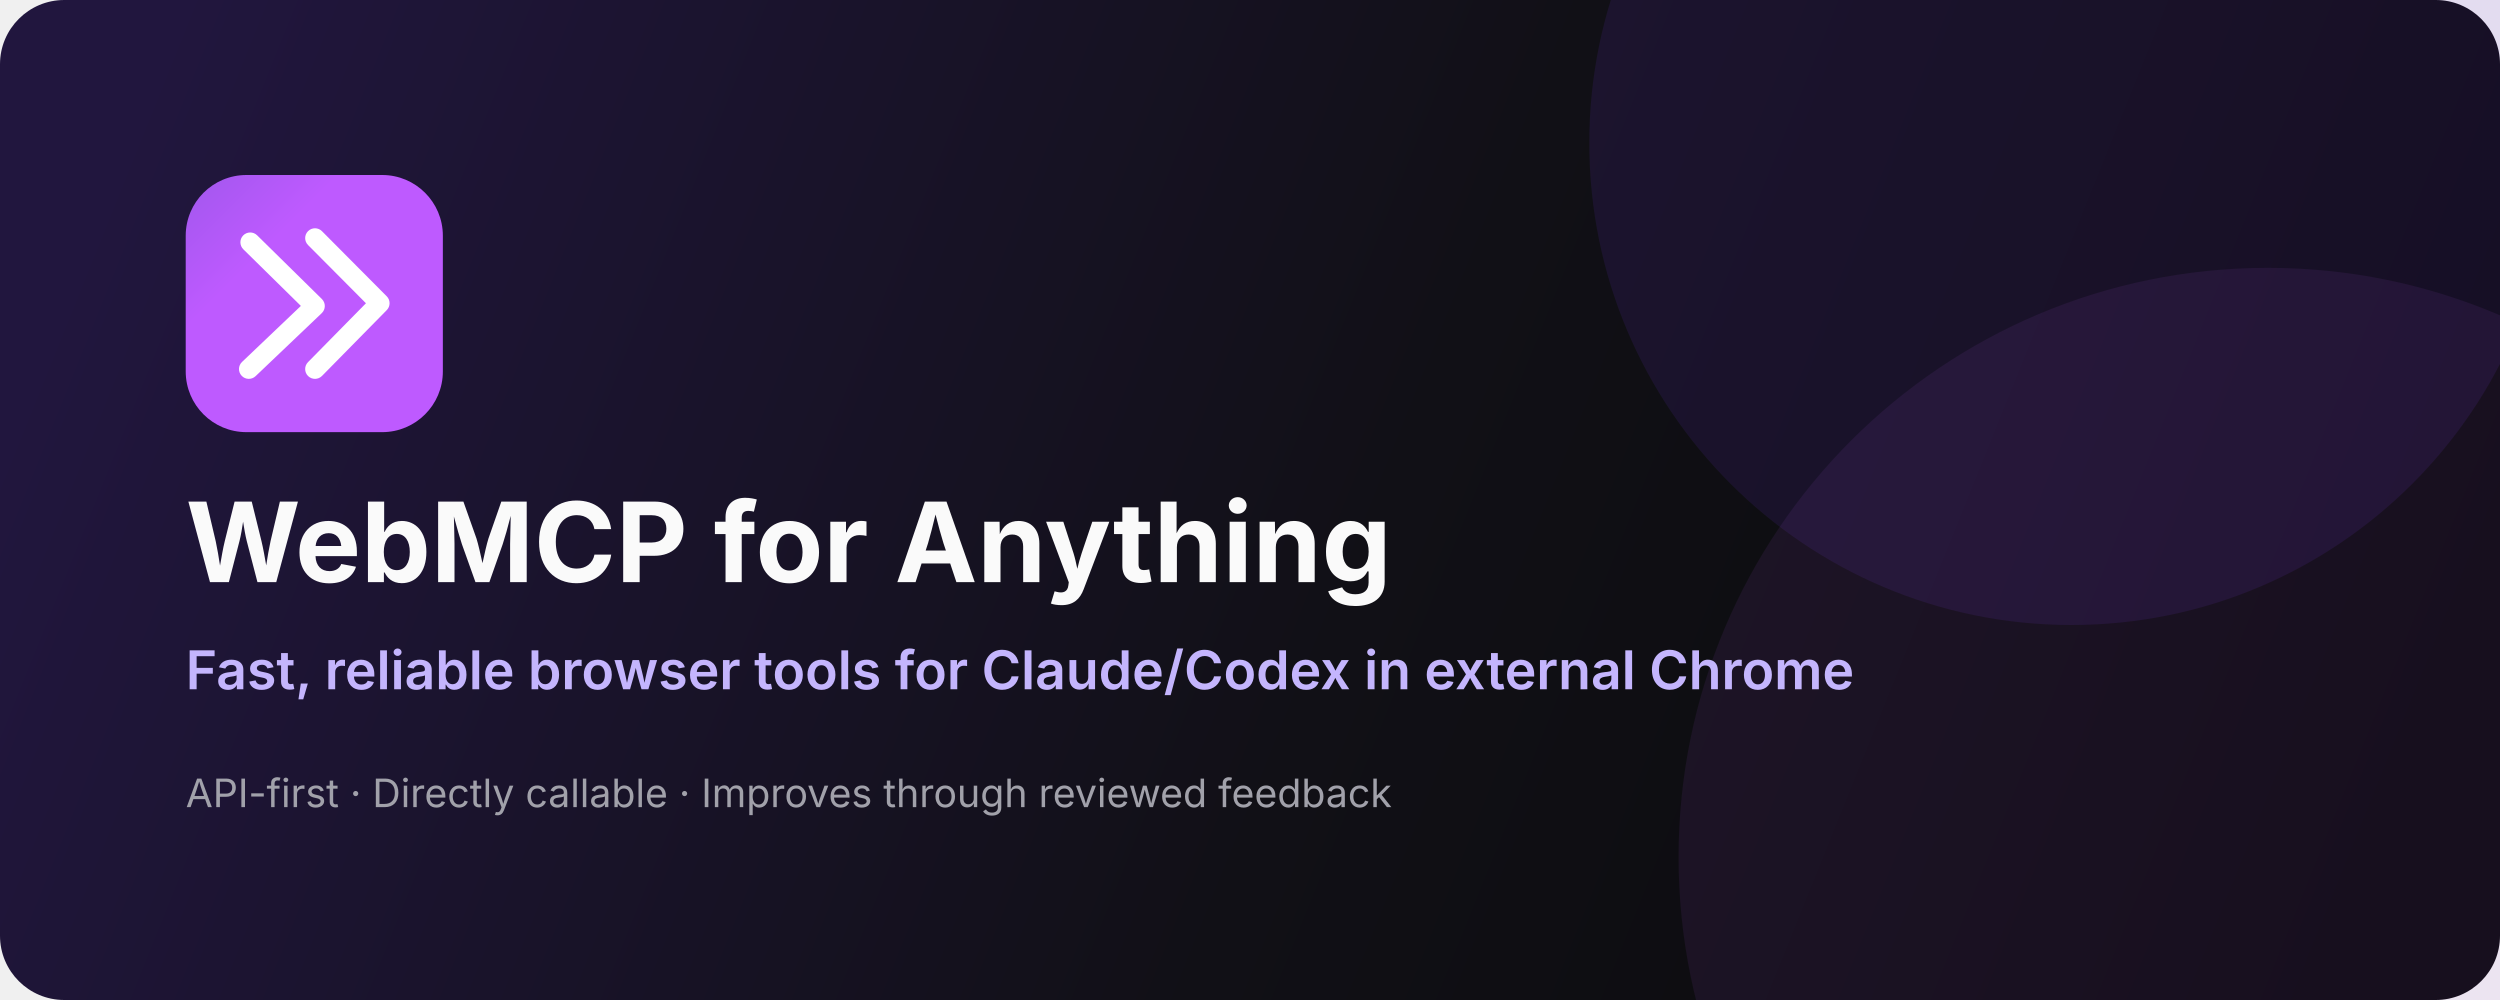
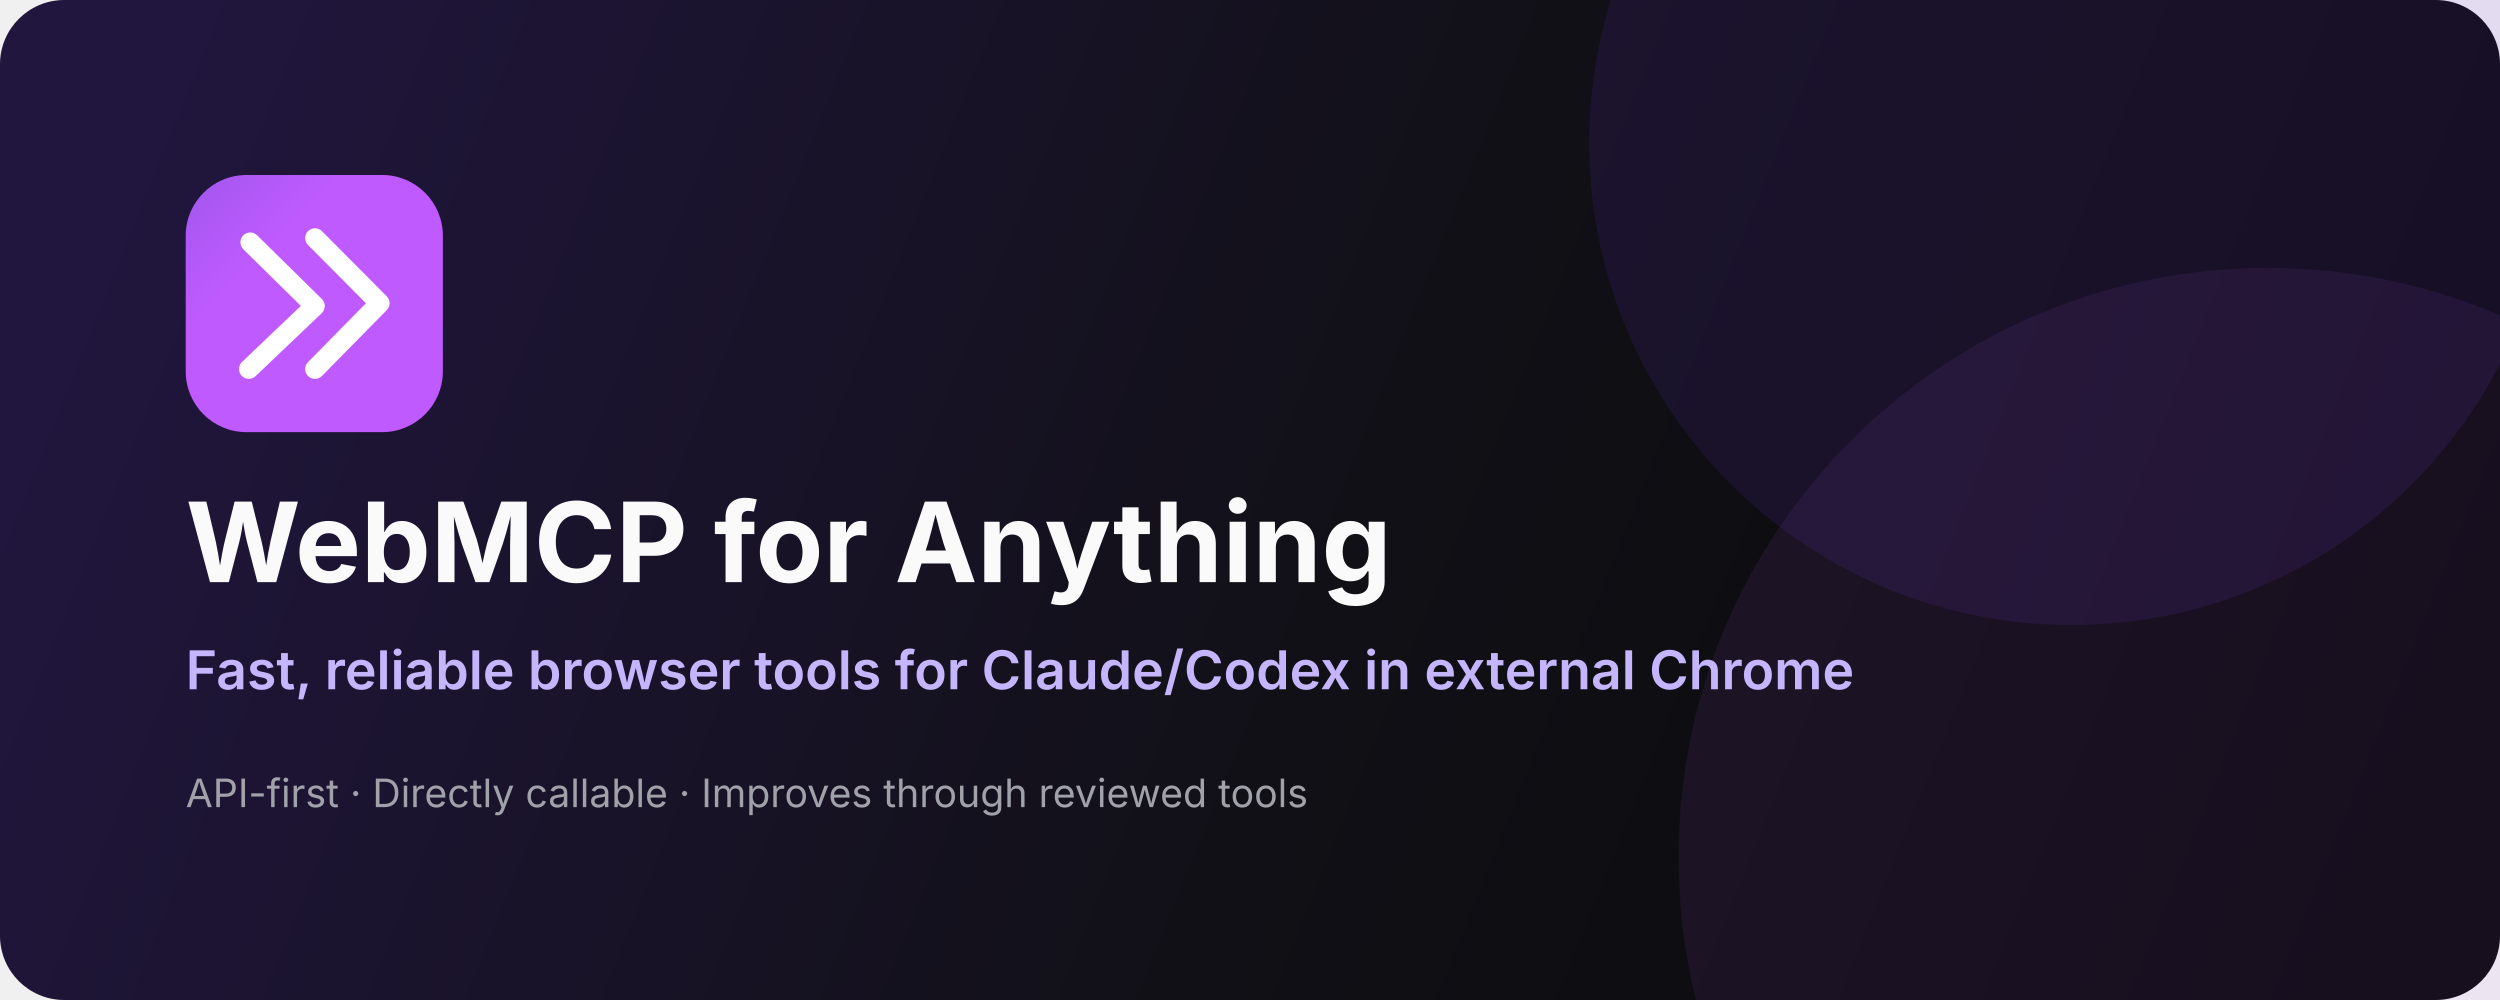
<svg xmlns="http://www.w3.org/2000/svg" width="1400" height="560" viewBox="0 0 1400 560" fill="none">
  <defs>
    <linearGradient id="bg" x1="84" y1="42" x2="1320" y2="540" gradientUnits="userSpaceOnUse">
      <stop stop-color="#21163E" />
      <stop offset="0.55" stop-color="#111016" />
      <stop offset="1" stop-color="#09090B" />
    </linearGradient>
    <linearGradient id="mark" x1="0" y1="0" x2="144" y2="144" gradientUnits="userSpaceOnUse">
      <stop stop-color="#5D50C3" />
      <stop offset="1" stop-color="#BE5AFF" />
    </linearGradient>
  </defs>
  <rect width="1400" height="560" rx="36" fill="url(#bg)" />
  <circle cx="1160" cy="80" r="270" fill="#7C3AED" fill-opacity="0.11" />
  <circle cx="1270" cy="480" r="330" fill="#BE5AFF" fill-opacity="0.08" />
  <rect x="104" y="98" width="144" height="144" rx="34" fill="url(#mark)" />
  <g transform="translate(132 126) scale(3.666666)">
    <path fill-rule="evenodd" clip-rule="evenodd" d="M11.05 0.936C11.637 0.352 12.587 0.355 13.171 0.942L23.063 10.889C23.643 11.472 23.646 12.413 23.069 12.999L13.177 23.052C12.596 23.643 11.646 23.65 11.055 23.069C10.465 22.488 10.457 21.538 11.038 20.948L19.89 11.952L11.044 3.058C10.46 2.47 10.462 1.521 11.05 0.936Z" fill="white" />
    <path fill-rule="evenodd" clip-rule="evenodd" d="M1.146 1.59C1.727 0.999 2.676 0.991 3.267 1.572L13.159 11.305C13.449 11.59 13.611 11.98 13.607 12.386C13.604 12.793 13.436 13.18 13.142 13.46L3.034 23.086C2.435 23.657 1.485 23.634 0.914 23.034C0.342 22.434 0.366 21.485 0.966 20.914L9.951 12.357L1.163 3.711C0.573 3.13 0.565 2.18 1.146 1.59Z" fill="white" />
  </g>
  <text x="104" y="326" fill="#FAFAFA" font-family="Inter, Arial, sans-serif" font-size="62" font-weight="700">WebMCP for Anything</text>
  <text x="104" y="386" fill="#C4B5FD" font-family="Inter, Arial, sans-serif" font-size="30" font-weight="600">Fast, reliable browser tools for Claude/Codex in external Chrome</text>
-   <text x="104" y="452" fill="#A1A1AA" font-family="Inter, Arial, sans-serif" font-size="22">API-first · Directly callable · Improves through reviewed feedback</text>
+   <text x="104" y="452" fill="#A1A1AA" font-family="Inter, Arial, sans-serif" font-size="22">API-first · Directly callable · Improves through reviewed tools</text>
</svg>
